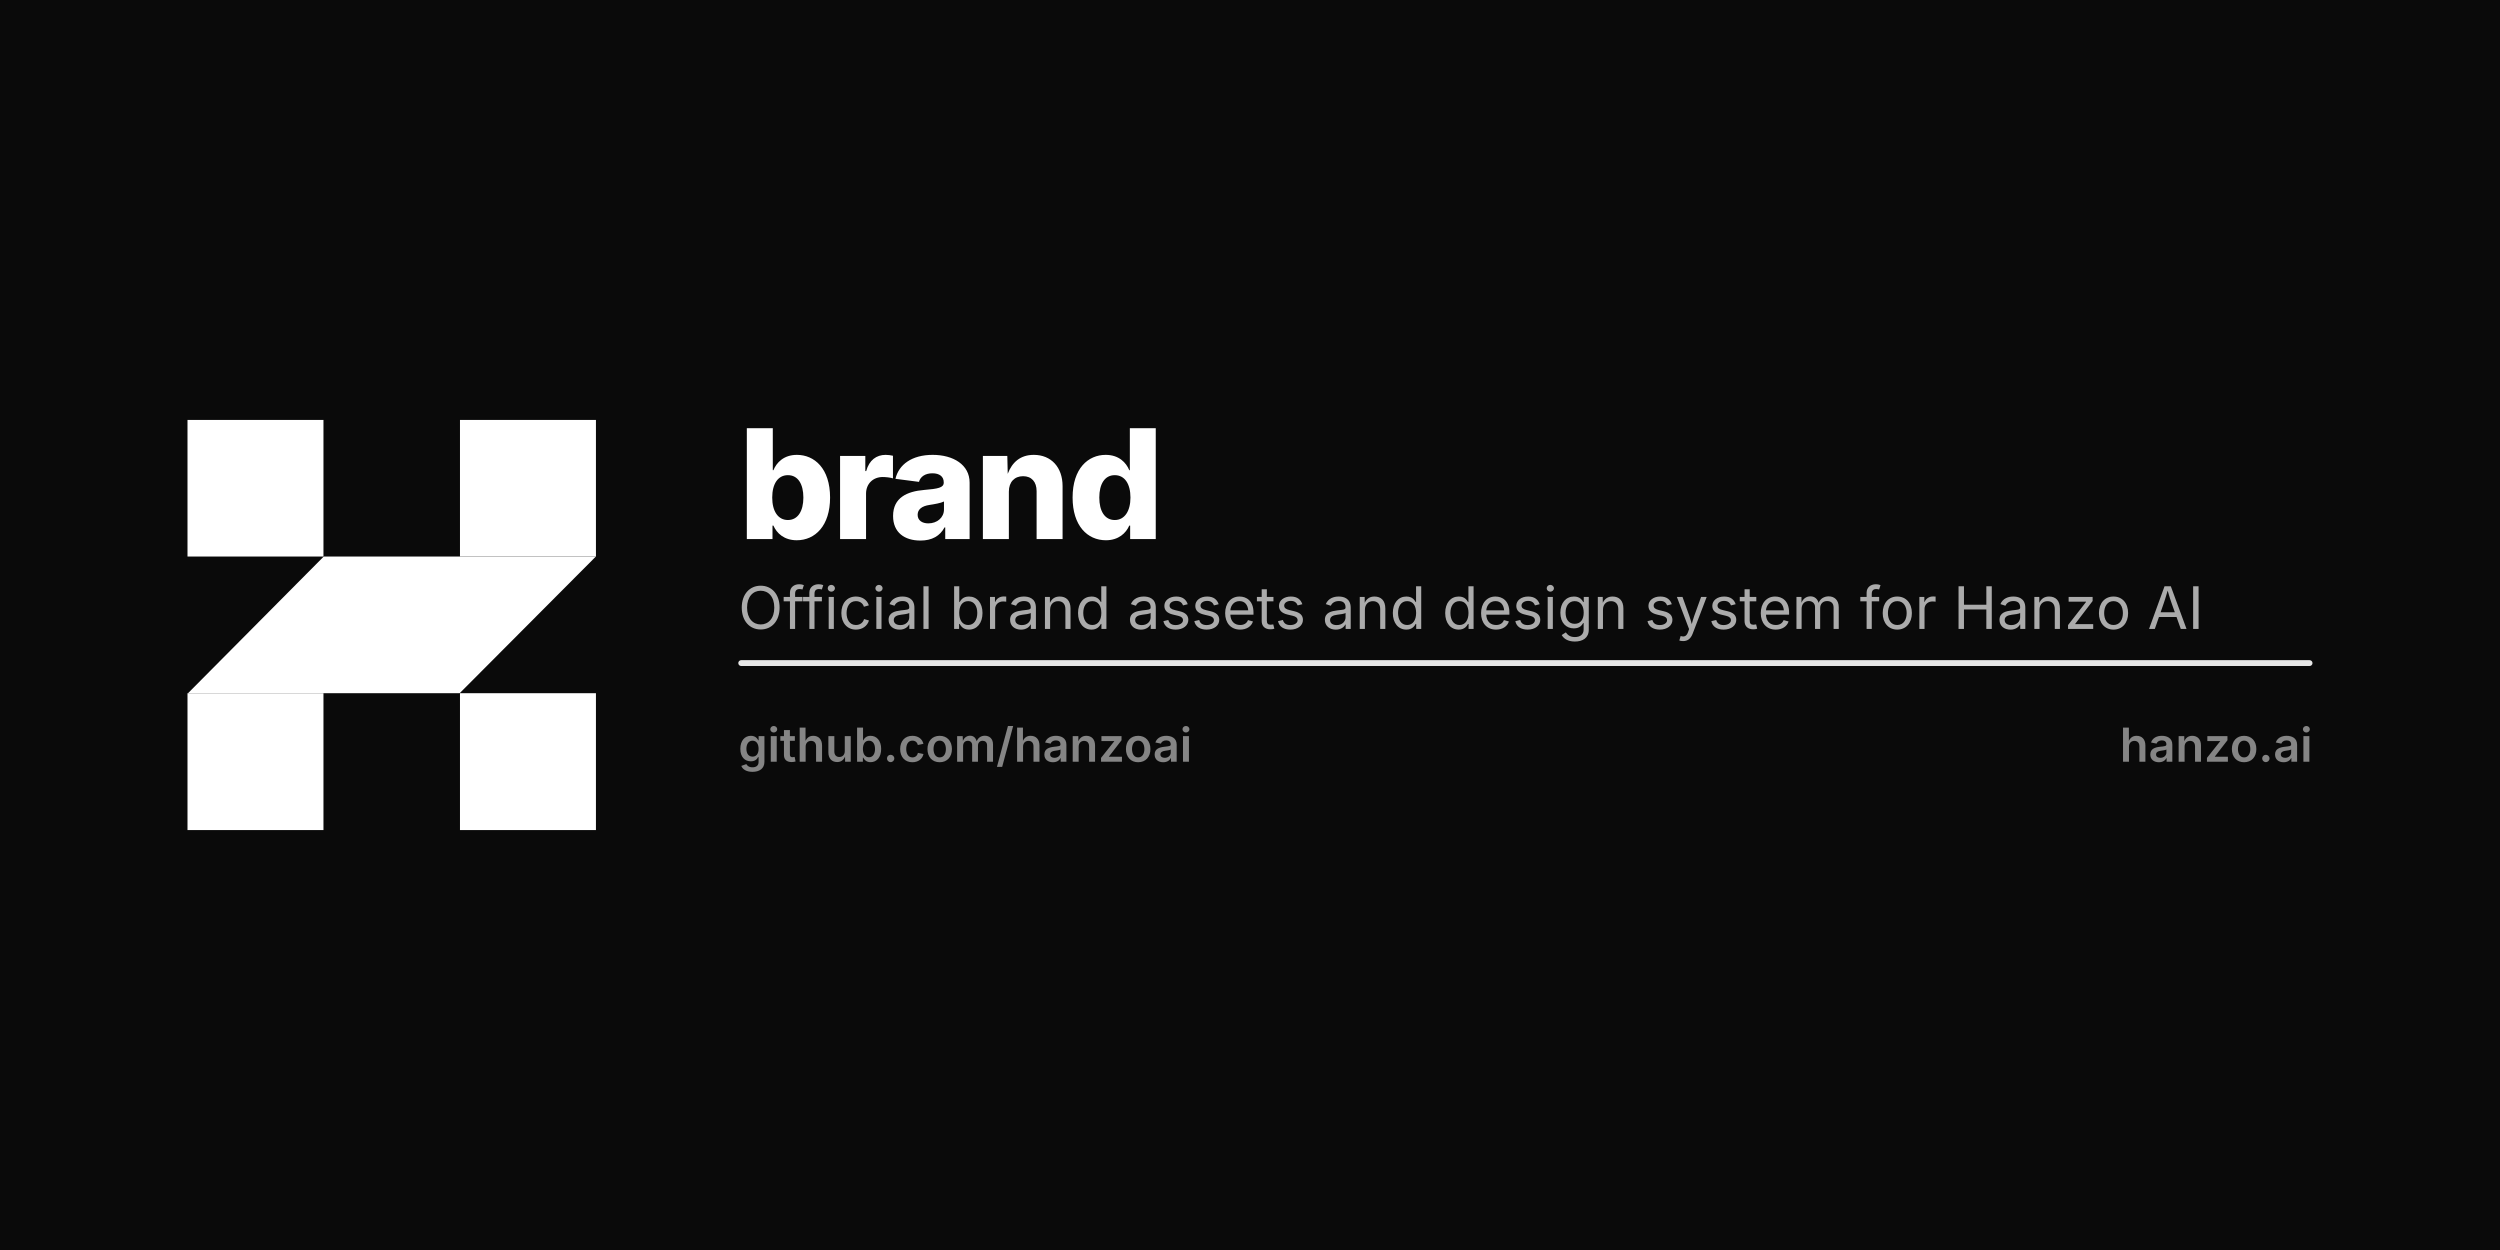
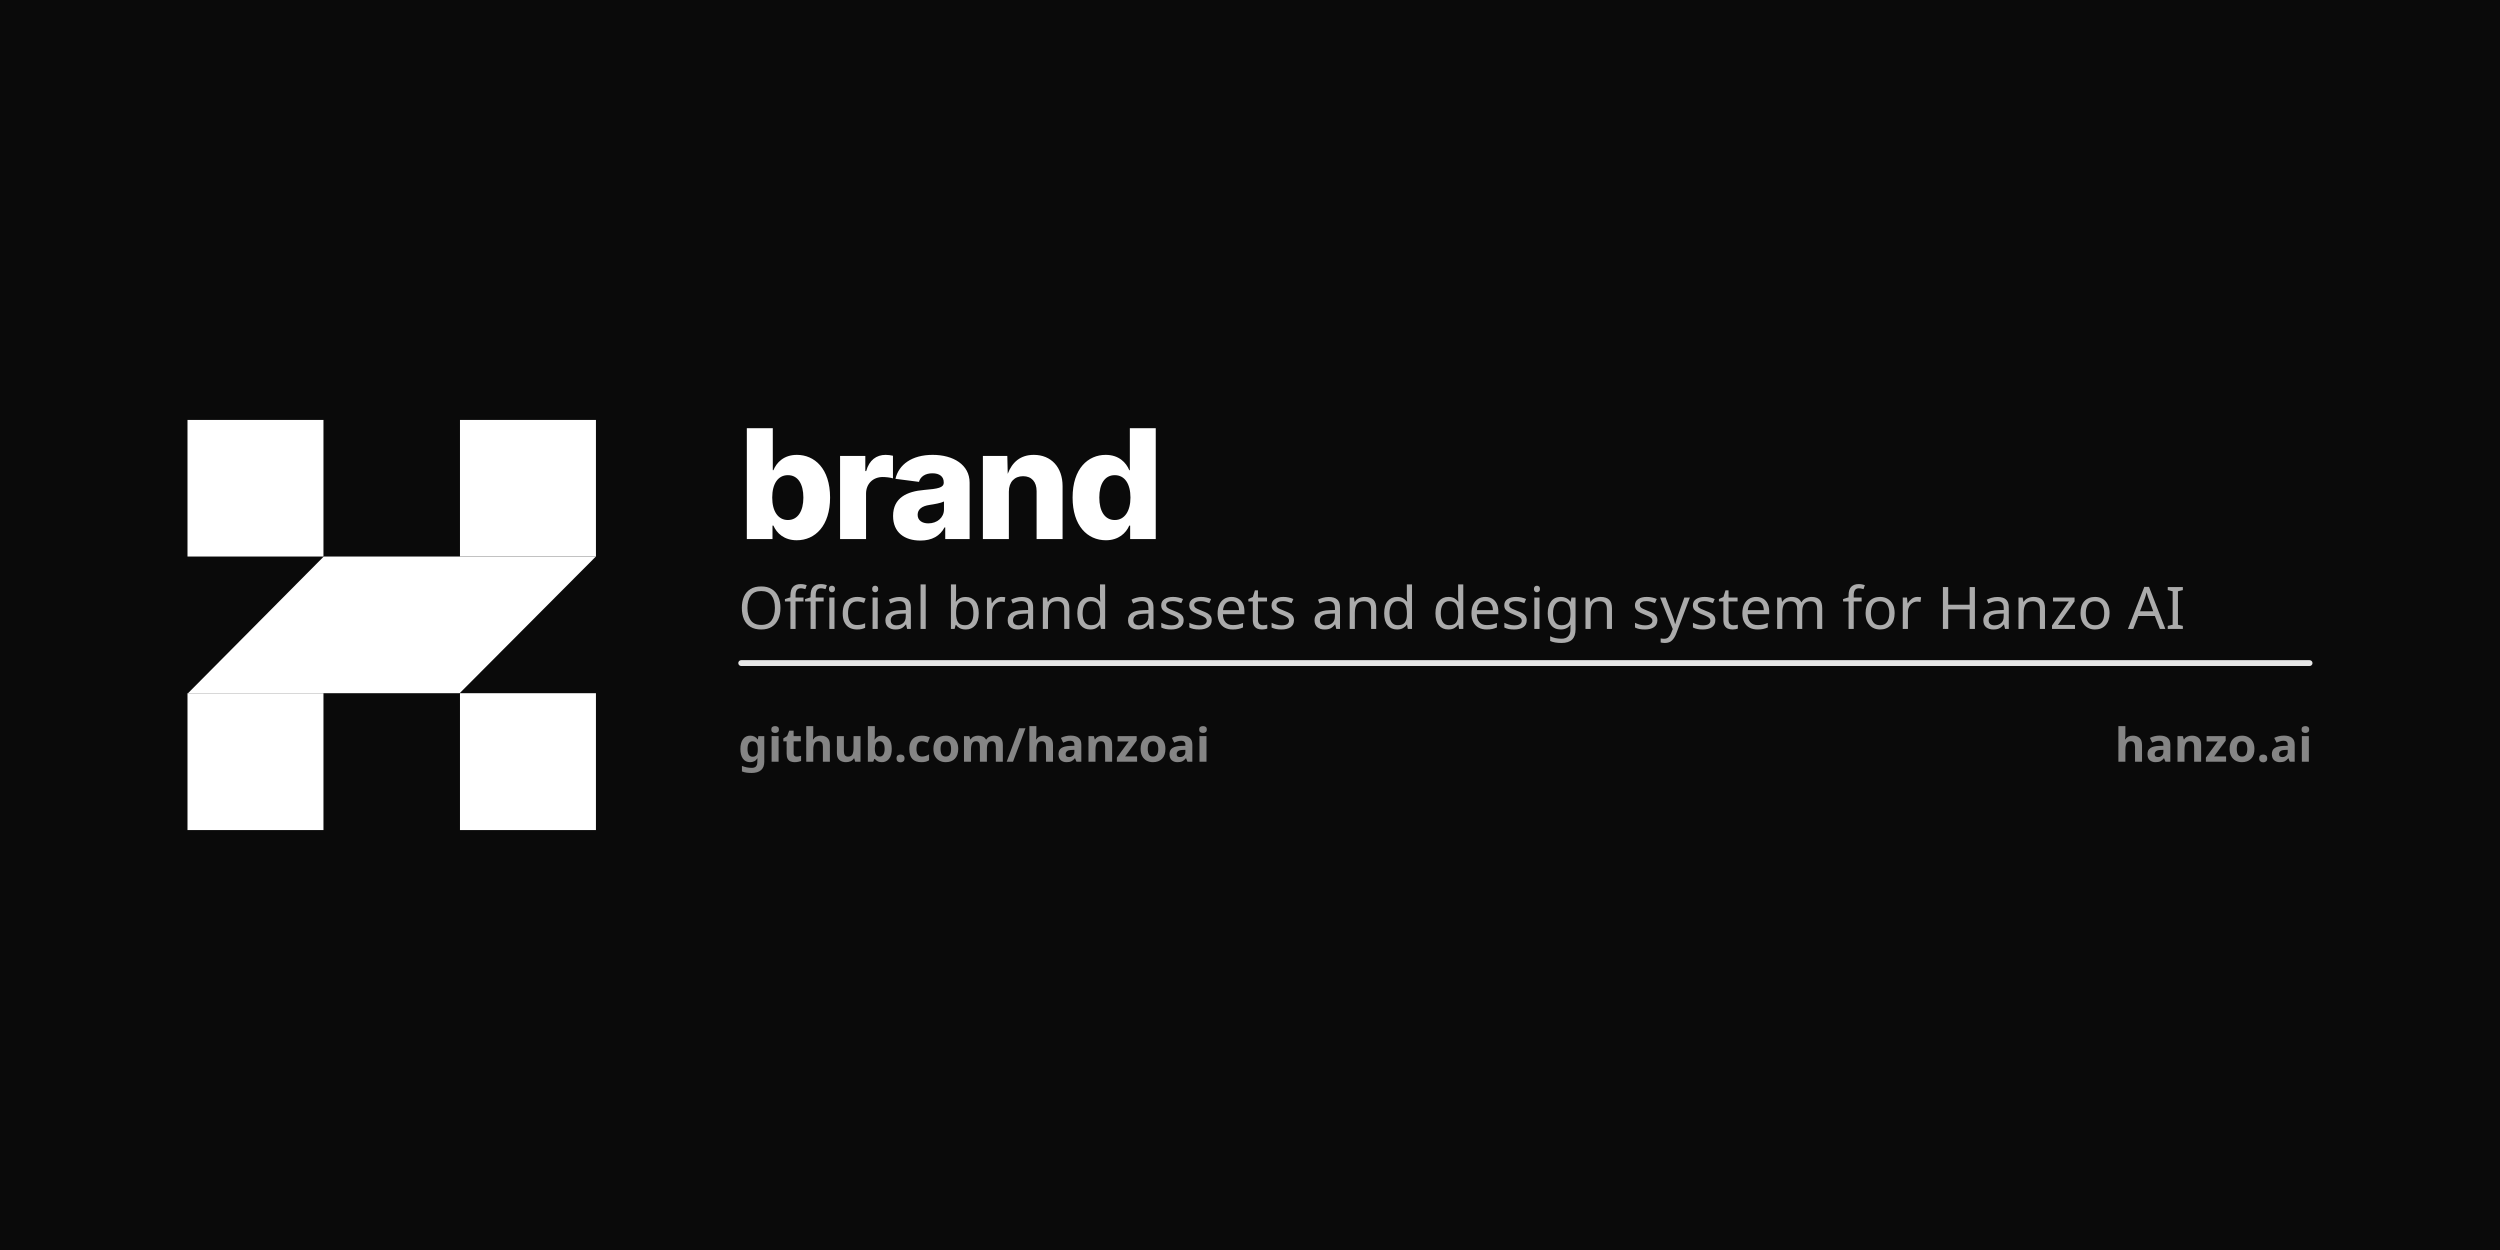
<svg xmlns="http://www.w3.org/2000/svg" width="1280" height="640" viewBox="0 0 1280 640" role="img" aria-label="brand">
  <rect width="1280" height="640" fill="#0A0A0A" />
  <svg x="96" y="215" width="210" height="210" viewBox="0 0 67 67">
    <path d="M22.21 67V44.637H0V67H22.21Z" fill="#fff" />
    <path d="M66.704 22.318H22.253L0.088 44.637H44.463L66.704 22.318Z" fill="#fff" />
    <path d="M22.21 0H0V22.318H22.21V0Z" fill="#fff" />
    <path d="M66.72 0H44.51V22.318H66.72V0Z" fill="#fff" />
    <path d="M66.72 67V44.637H44.51V67H66.72Z" fill="#fff" />
  </svg>
-   <text x="378" y="276" font-family="Inter,system-ui,-apple-system,sans-serif" font-size="78" font-weight="800" letter-spacing="-2" fill="#ffffff">brand</text>
-   <text x="378" y="322" font-family="Inter,system-ui,sans-serif" font-size="30" fill="#ffffff" opacity=".66">Official brand assets and design system for Hanzo AI</text>
+   <text x="378" y="276" font-family="Zen,system-ui,-apple-system,sans-serif" font-size="78" font-weight="800" letter-spacing="-2" fill="#ffffff">brand</text>
+   <text x="378" y="322" font-family="Zen,system-ui,sans-serif" font-size="30" fill="#ffffff" opacity=".66">Official brand assets and design system for Hanzo AI</text>
  <rect x="378" y="338" width="806" height="3" rx="1.5" fill="#ffffff" opacity=".9" />
-   <text x="378" y="390" font-family="Inter,system-ui,sans-serif" font-size="24" font-weight="600" fill="#ffffff" opacity=".5">github.com/hanzoai</text>
-   <text x="1184" y="390" text-anchor="end" font-family="Inter,system-ui,sans-serif" font-size="24" font-weight="600" fill="#ffffff" opacity=".5">hanzo.ai</text>
+   <text x="378" y="390" font-family="Zen,system-ui,sans-serif" font-size="24" font-weight="600" fill="#ffffff" opacity=".5">github.com/hanzoai</text>
+   <text x="1184" y="390" text-anchor="end" font-family="Zen,system-ui,sans-serif" font-size="24" font-weight="600" fill="#ffffff" opacity=".5">hanzo.ai</text>
</svg>
